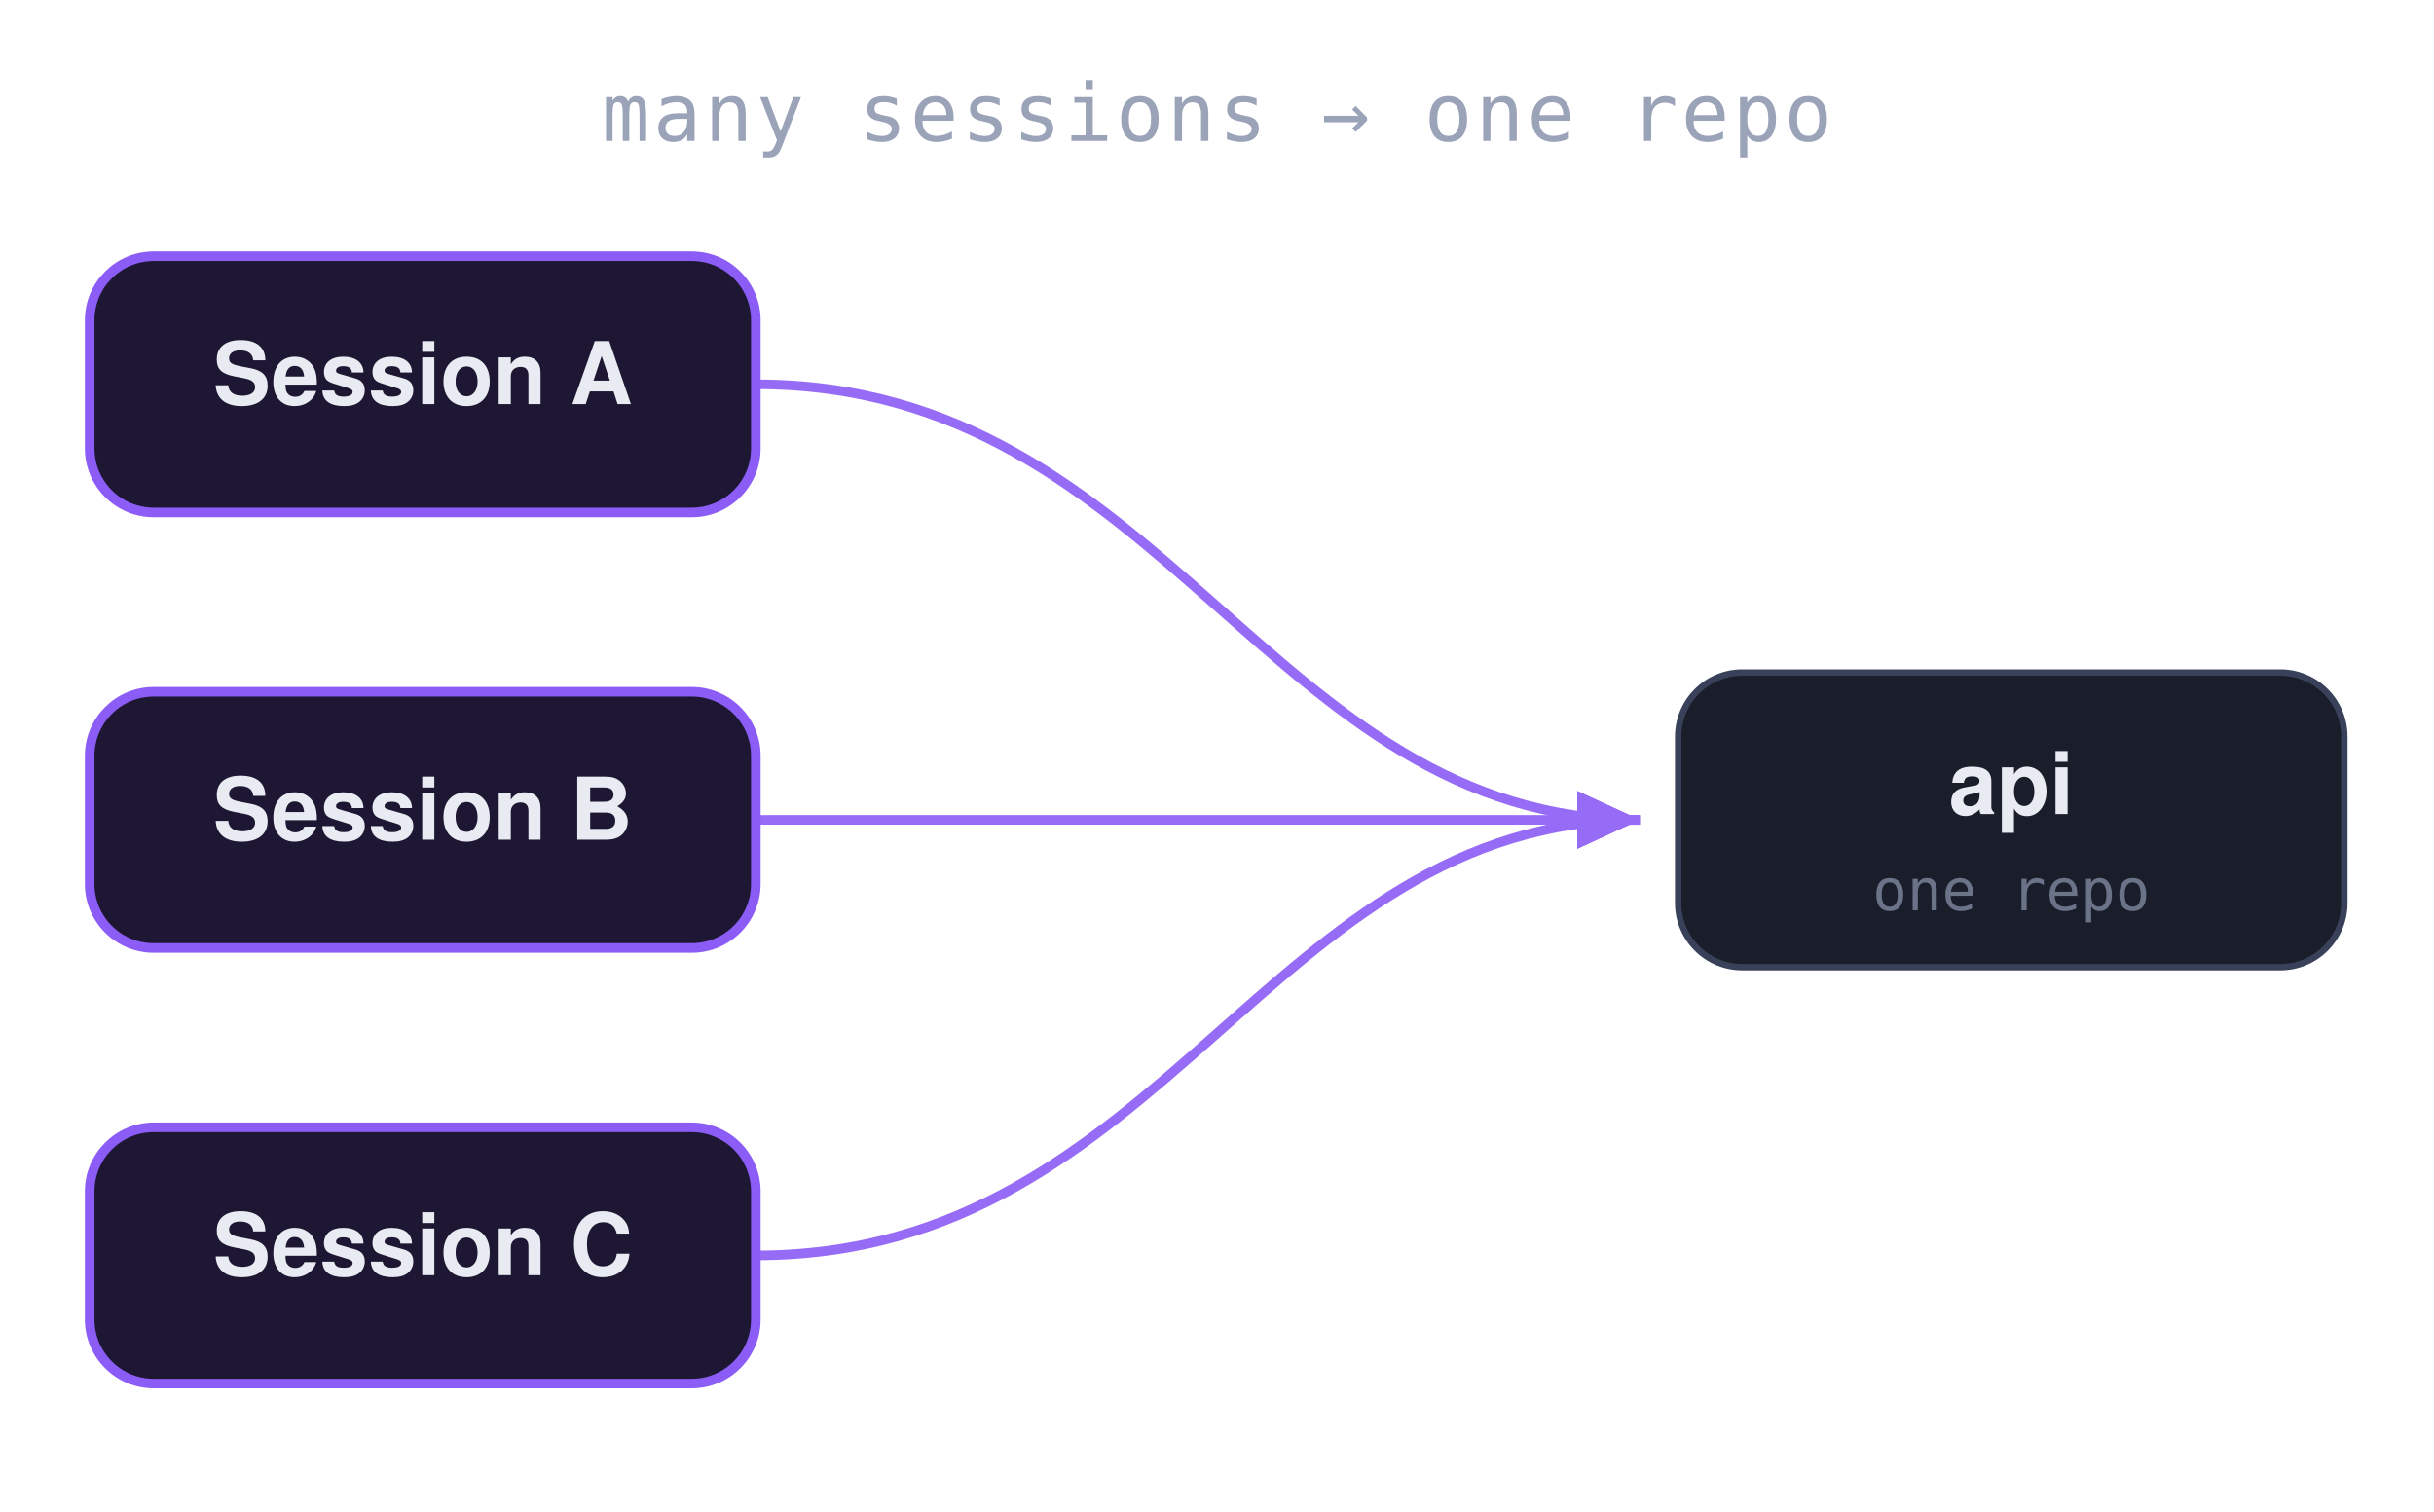
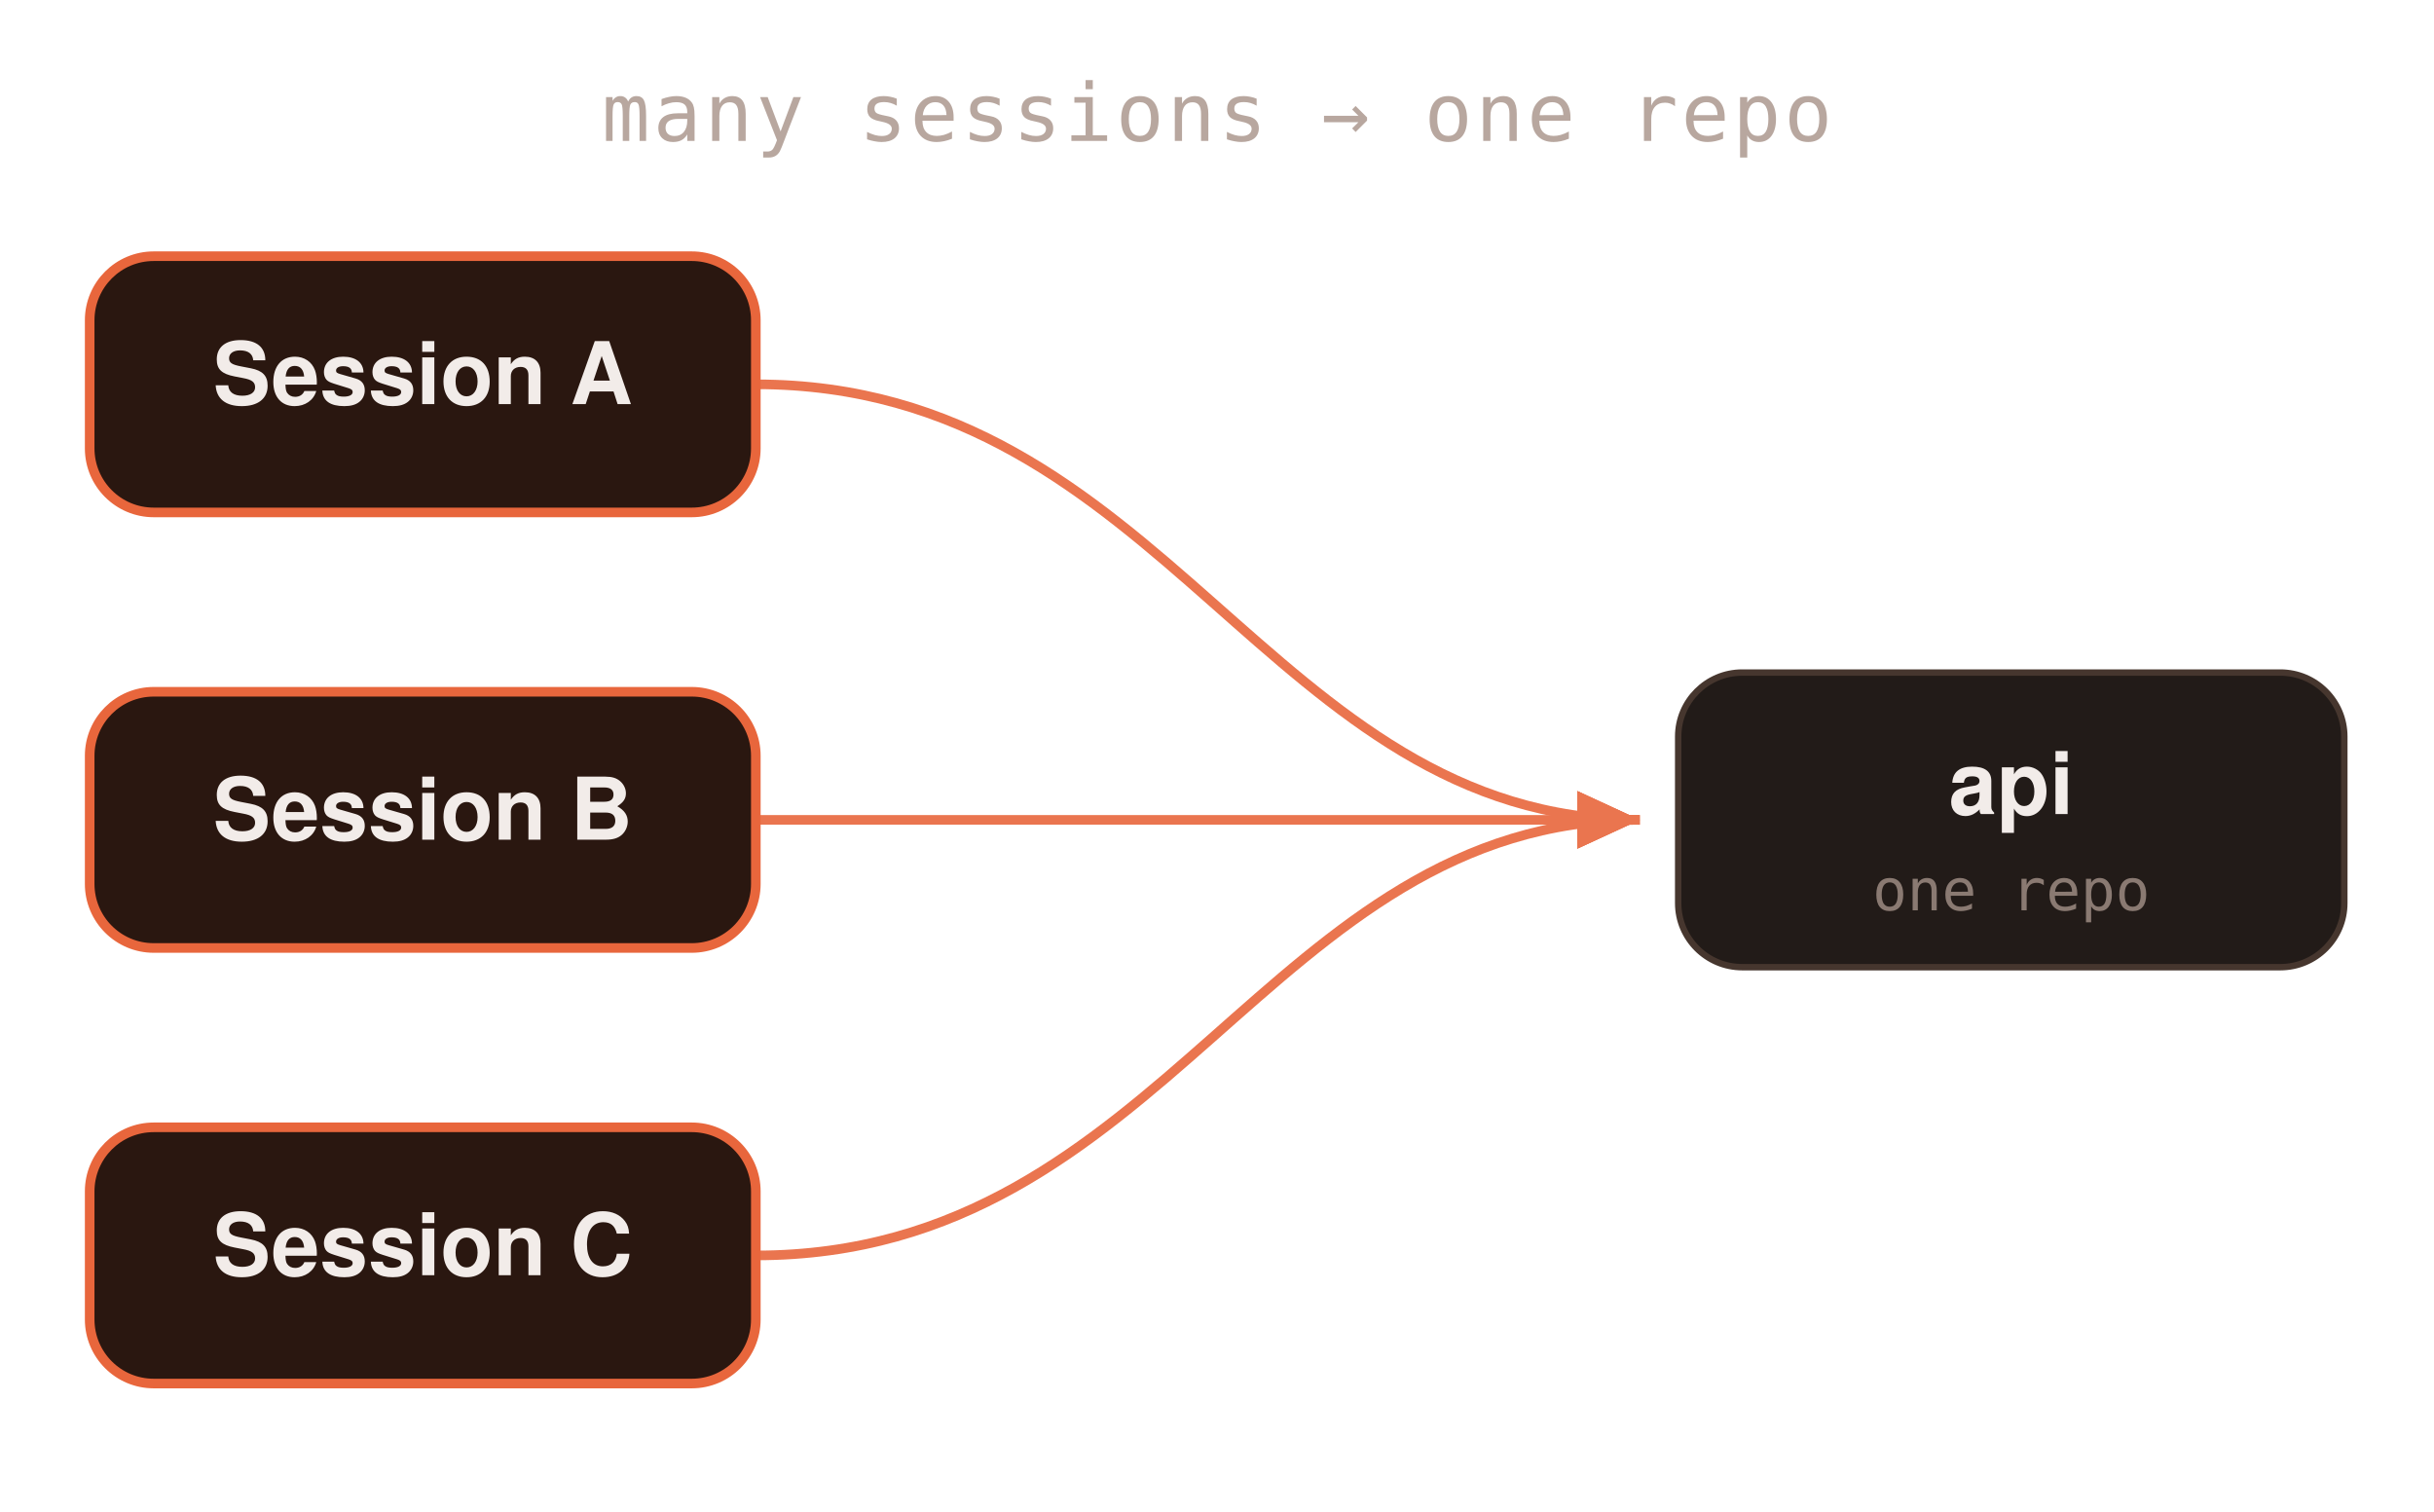
<svg xmlns="http://www.w3.org/2000/svg" viewBox="0 0 380 236" width="380" height="236" role="img" aria-labelledby="t1 d1" font-family="-apple-system, BlinkMacSystemFont, 'Segoe UI', Helvetica, Arial, sans-serif">
  <defs>
    <marker id="arrow1" markerWidth="9" markerHeight="9" refX="6.5" refY="3" orient="auto">
-       <path d="M0,0 L6.5,3 L0,6 Z" fill="#8b5cf6" />
+       <path d="M0,0 L6.5,3 L0,6 Z" fill="#e8663c" />
    </marker>
  </defs>
-   <text x="190" y="22" text-anchor="middle" font-family="'SF Mono','Fira Code',Menlo,Consolas,monospace" font-size="12.5" font-weight="500" letter-spacing="0.04em" fill="#9ba3b8">many sessions → one repo</text>
-   <g fill="none" stroke="#8b5cf6" stroke-width="1.5" opacity="0.9">
+   <text x="190" y="22" text-anchor="middle" font-family="'SF Mono','Fira Code',Menlo,Consolas,monospace" font-size="12.5" font-weight="500" letter-spacing="0.04em" fill="#b8a79f">many sessions → one repo</text>
+   <g fill="none" stroke="#e8663c" stroke-width="1.5" opacity="0.9">
    <path d="M118,60 C 182,60 198,128 256,128" marker-end="url(#arrow1)" />
    <path d="M118,128 L 256,128" marker-end="url(#arrow1)" />
    <path d="M118,196 C 182,196 198,128 256,128" marker-end="url(#arrow1)" />
  </g>
  <g>
-     <rect x="14" y="40" width="104" height="40" rx="10" fill="#1d1733" stroke="#8b5cf6" stroke-width="1.5" />
-     <text x="66" y="60" text-anchor="middle" dominant-baseline="central" font-size="13.5" font-weight="600" fill="#e9ebf2">Session A</text>
-     <rect x="14" y="108" width="104" height="40" rx="10" fill="#1d1733" stroke="#8b5cf6" stroke-width="1.5" />
-     <text x="66" y="128" text-anchor="middle" dominant-baseline="central" font-size="13.5" font-weight="600" fill="#e9ebf2">Session B</text>
-     <rect x="14" y="176" width="104" height="40" rx="10" fill="#1d1733" stroke="#8b5cf6" stroke-width="1.5" />
-     <text x="66" y="196" text-anchor="middle" dominant-baseline="central" font-size="13.5" font-weight="600" fill="#e9ebf2">Session C</text>
+     <rect x="14" y="40" width="104" height="40" rx="10" fill="#2a1710" stroke="#e8663c" stroke-width="1.5" />
+     <text x="66" y="60" text-anchor="middle" dominant-baseline="central" font-size="13.5" font-weight="600" fill="#f2ece9">Session A</text>
+     <rect x="14" y="108" width="104" height="40" rx="10" fill="#2a1710" stroke="#e8663c" stroke-width="1.5" />
+     <text x="66" y="128" text-anchor="middle" dominant-baseline="central" font-size="13.5" font-weight="600" fill="#f2ece9">Session B</text>
+     <rect x="14" y="176" width="104" height="40" rx="10" fill="#2a1710" stroke="#e8663c" stroke-width="1.5" />
+     <text x="66" y="196" text-anchor="middle" dominant-baseline="central" font-size="13.5" font-weight="600" fill="#f2ece9">Session C</text>
  </g>
-   <rect x="262" y="105" width="104" height="46" rx="10" fill="#1a1e2a" stroke="#39415a" stroke-width="1" />
-   <text x="314" y="124" text-anchor="middle" dominant-baseline="central" font-size="13.5" font-weight="600" fill="#e9ebf2">api</text>
-   <text x="314" y="139" text-anchor="middle" dominant-baseline="central" font-family="'SF Mono','Fira Code',Menlo,Consolas,monospace" font-size="9" fill="#6b7388">one repo</text>
+   <rect x="262" y="105" width="104" height="46" rx="10" fill="#221b18" stroke="#46362e" stroke-width="1" />
+   <text x="314" y="124" text-anchor="middle" dominant-baseline="central" font-size="13.5" font-weight="600" fill="#f2ece9">api</text>
+   <text x="314" y="139" text-anchor="middle" dominant-baseline="central" font-family="'SF Mono','Fira Code',Menlo,Consolas,monospace" font-size="9" fill="#8a7a72">one repo</text>
</svg>
